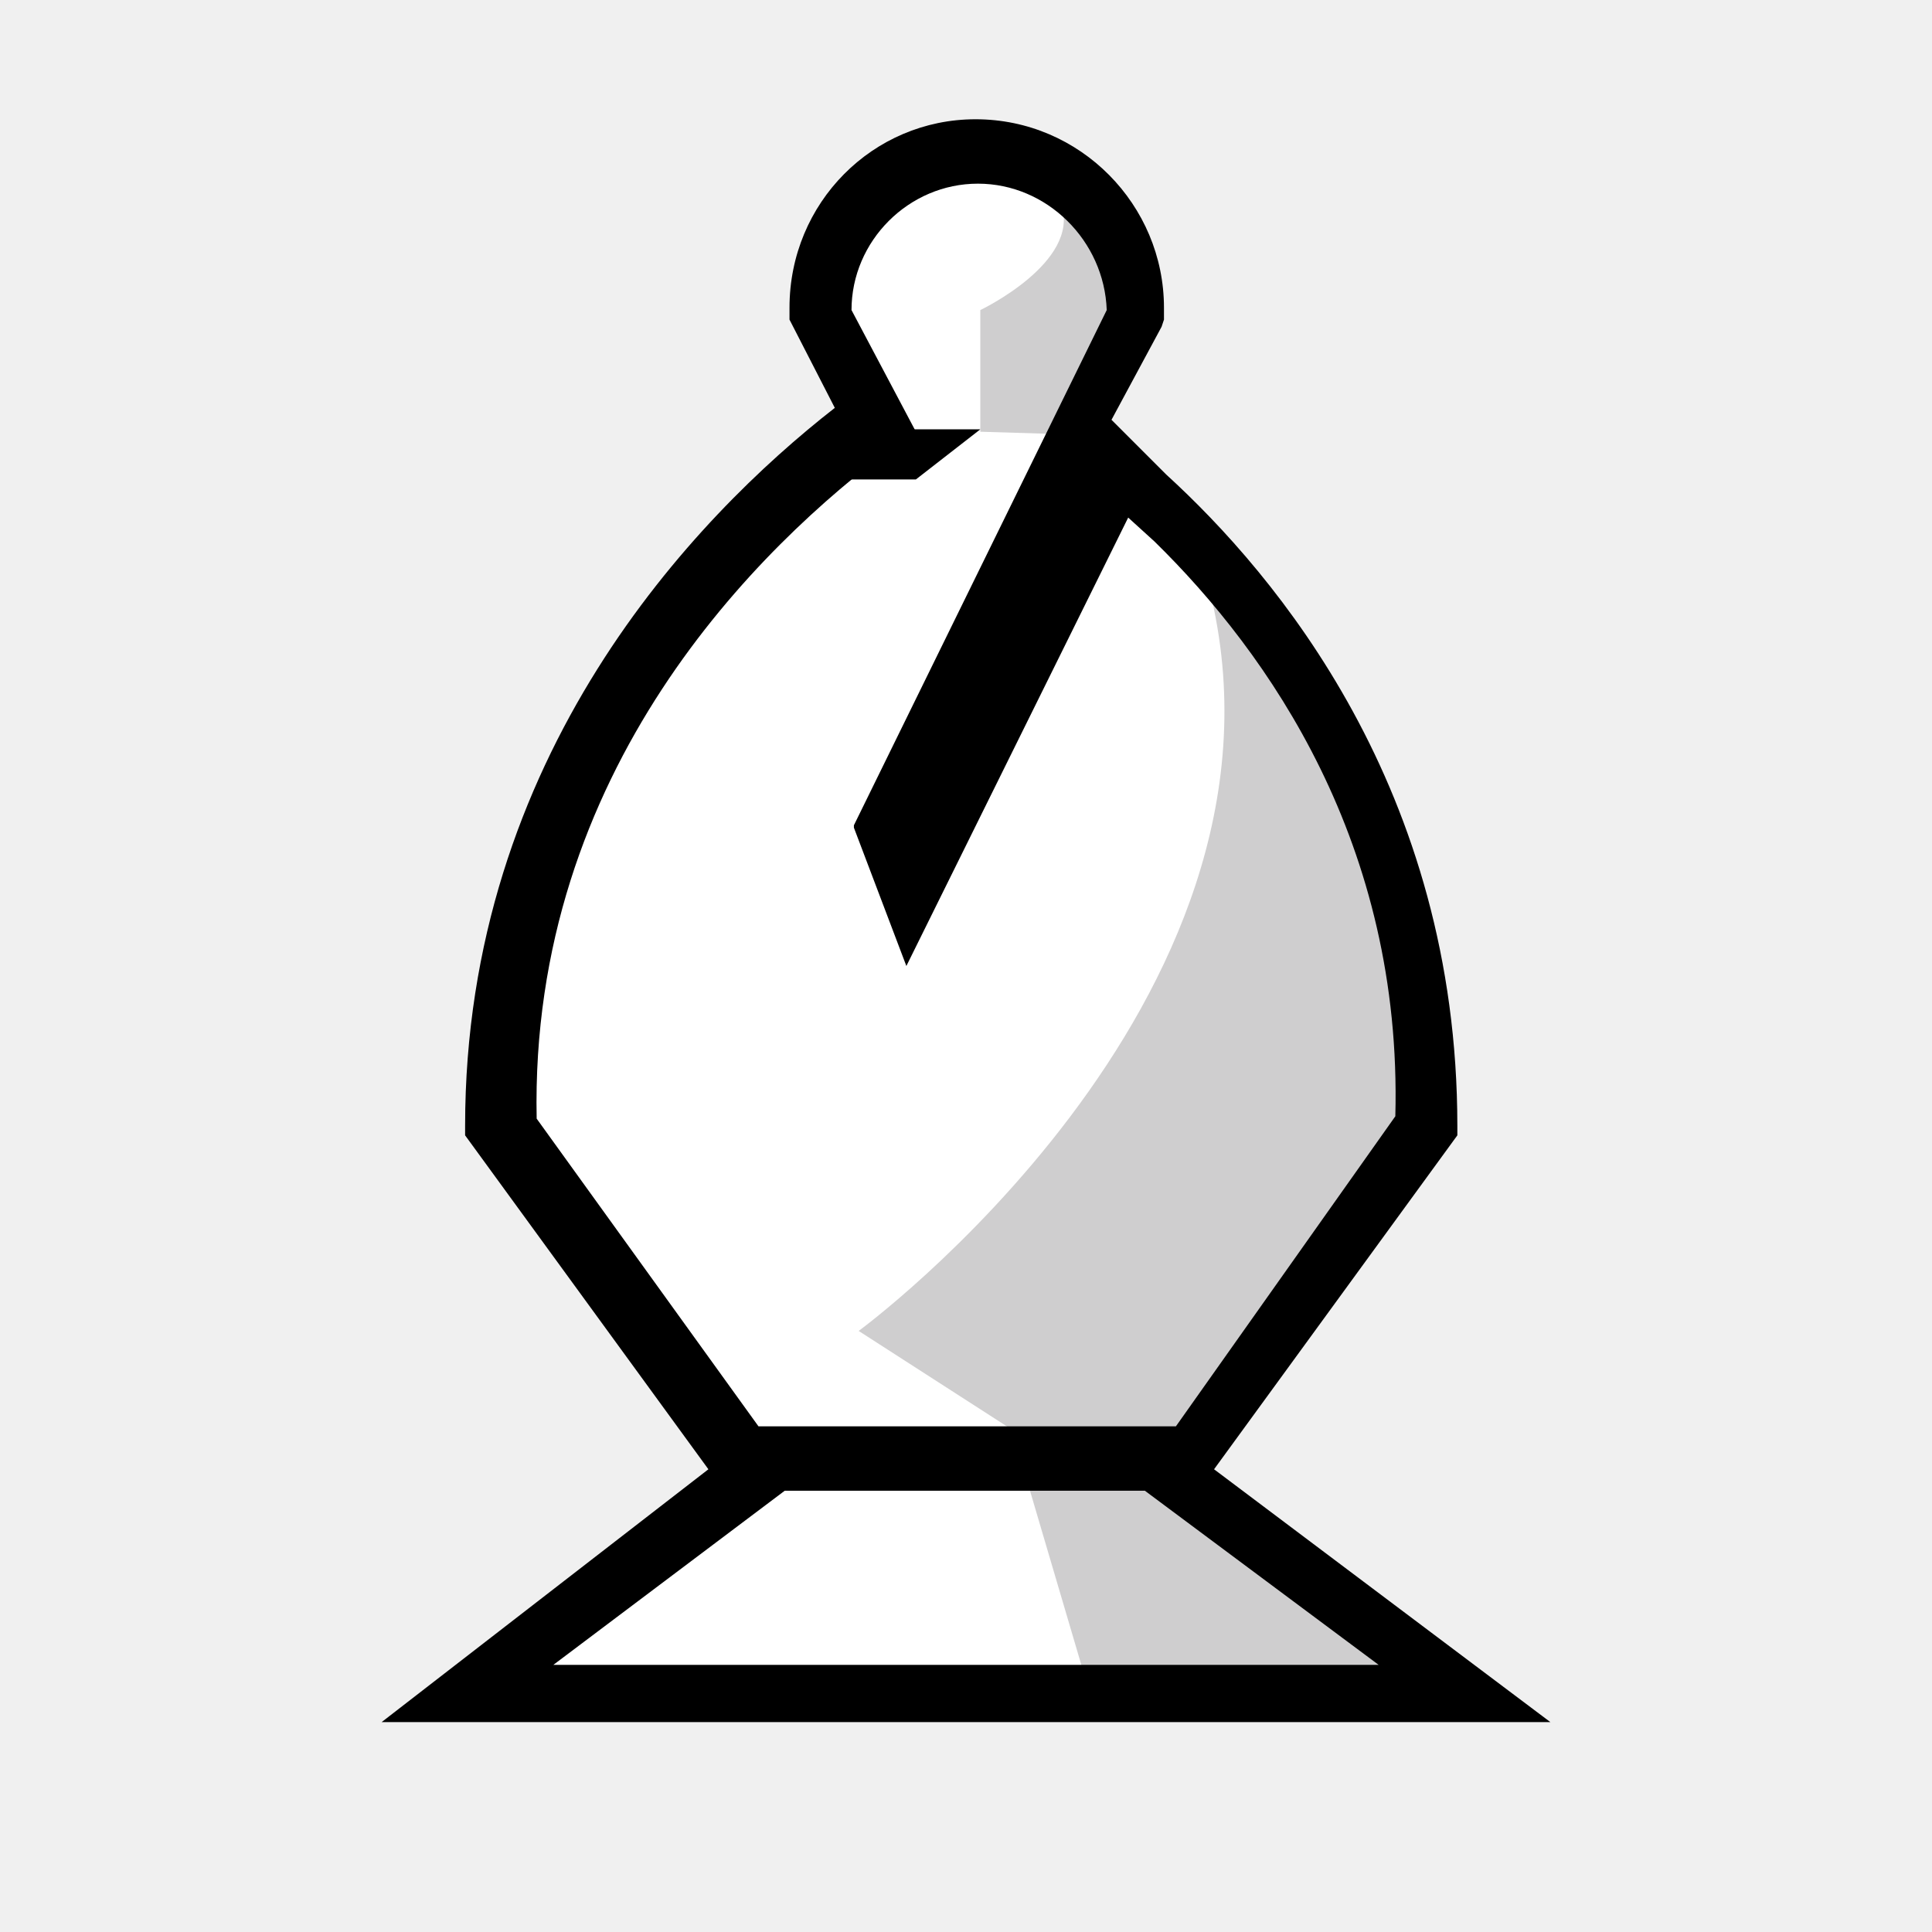
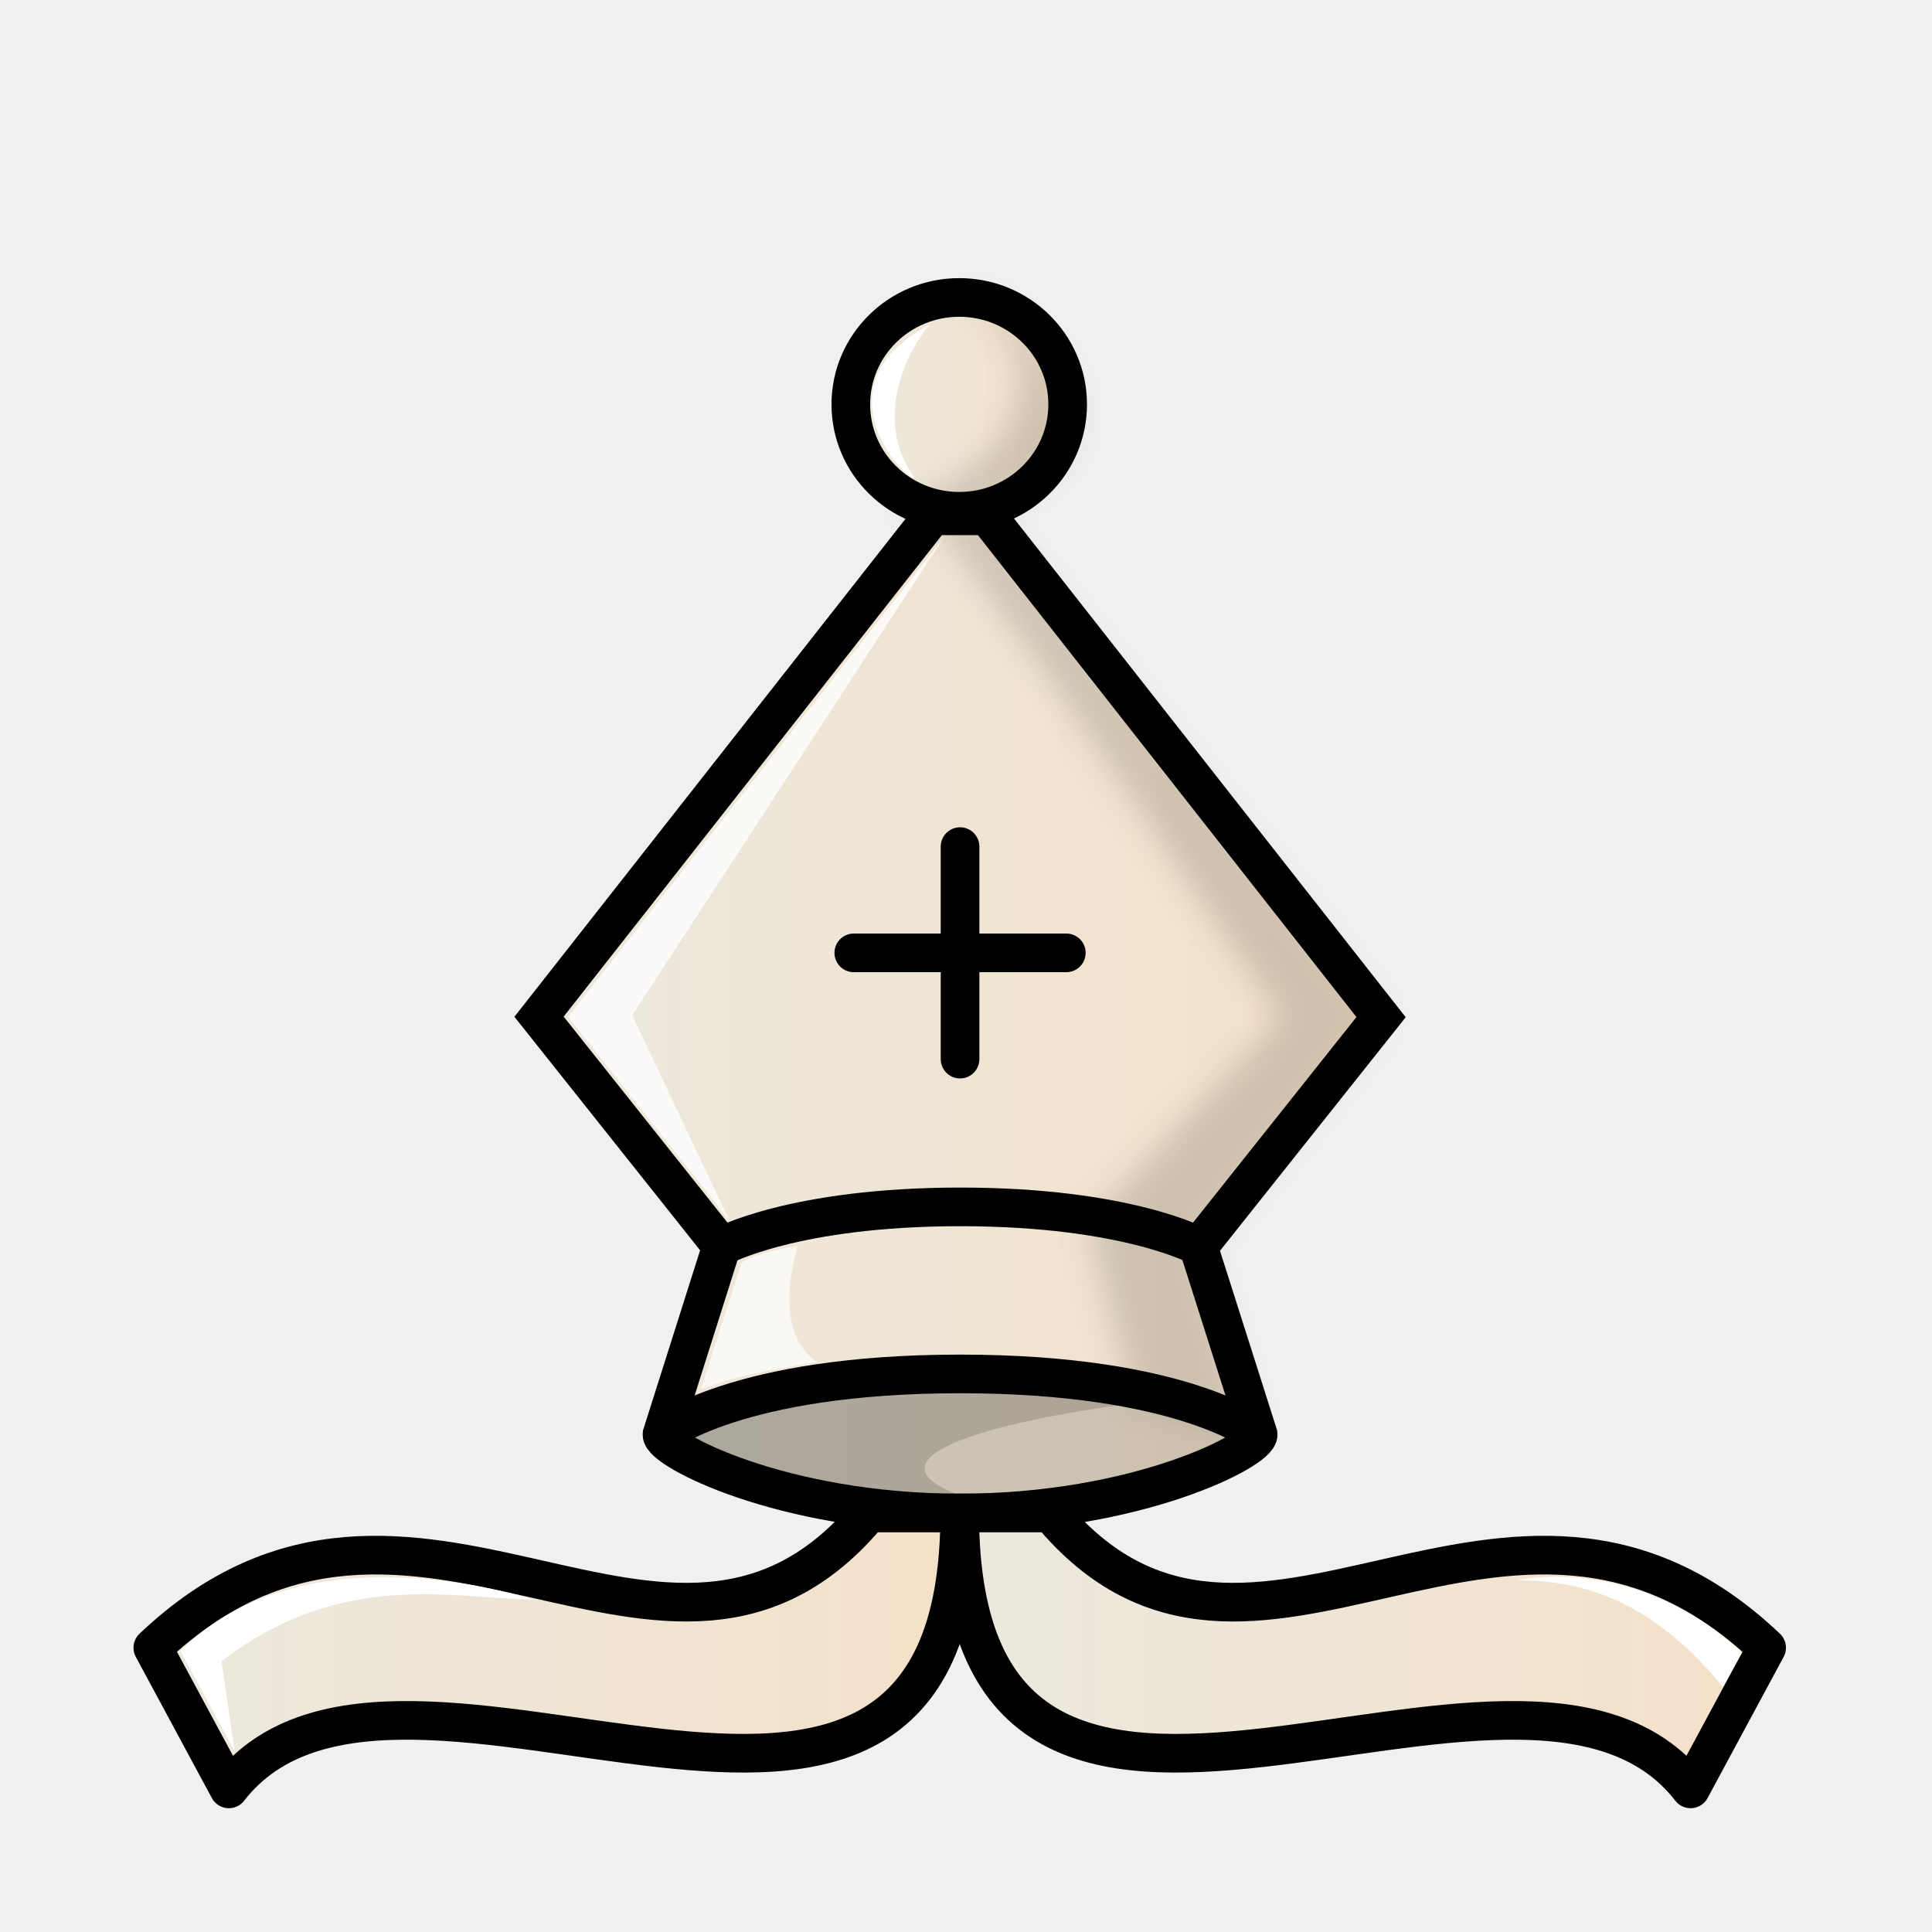
- <svg xmlns="http://www.w3.org/2000/svg" viewBox="0 0 81 81">
-   <path d="M0 0h81v81H0z" style="fill:none" />
-   <path d="m61.4 71-11.9-9.1 10.6-14.6c0-11-4.9-19.9-11.9-26.3l-1.7-.8-7.9 14.3-1.5-1.6 7.8-14.7 2.7-5.1v-.2c0-3.6-2.9-6.6-6.6-6.6-3.6 0-6.6 2.9-6.6 6.6v.2l2.3 4.4C28 24.1 20.9 34.1 20.9 47.3l10.6 14.6L19.6 71h41.8z" style="fill:#fff" />
-   <path d="M45.6 70.7H60l-10.4-9.5h-6.8zm5.2-45.6C54.7 42.1 36 55.8 36 55.8l7.3 4.7h7.4l10.2-13.2-1.5-8.6-3.6-8.3-2.6-4.4-2.4-.9zM44.5 8.6c.8 2.4-3.4 4.4-3.4 4.4v5.1l3.3.1 3-4.3-.3-3.4L45 8.6h-.5z" style="fill:#cfcecf" />
-   <path d="M65 72.2 50.9 61.6l10.2-14v-.4c0-14.1-7.6-23.1-12.2-27.3l-2.3-2.3 2.1-3.9.1-.3v-.5c0-4.3-3.5-7.9-7.9-7.9-4.3 0-7.8 3.5-7.8 7.9v.5l1.9 3.7c-5.9 4.6-15.5 14.6-15.5 30.1v.4l10.2 14L16 72.2h49zM22.5 46.9c-.3-14.6 9.3-24 15-28.2l.9-.6-2.7-5.1c0-2.9 2.4-5.3 5.3-5.3s5.3 2.4 5.4 5.3L35.8 34.6v.1l2.2 5.8 9.3-18.8 1.1 1c4.8 4.7 10.4 12.7 10.1 24.1l-9.2 13H31.8l-9.3-12.9zm10.4 15.6H48l9.8 7.3H23.2l9.7-7.3z" />
-   <path d="M36.2 18h4.9l-2.7 2.1h-3.8" />
+ <svg xmlns="http://www.w3.org/2000/svg" xmlns:xlink="http://www.w3.org/1999/xlink" width="50mm" height="50mm" fill-rule="evenodd" clip-rule="evenodd" image-rendering="optimizeQuality" shape-rendering="geometricPrecision" text-rendering="geometricPrecision" viewBox="0 0 50 50">
+   <defs>
+     <linearGradient id="a" x1="9.241" x2="40.761" y1="27.266" y2="27.266" gradientTransform="matrix(.98495 0 0 .98605 .376 .641)" gradientUnits="userSpaceOnUse">
+       <stop offset="0" stop-color="#ece9df" />
+       <stop offset="1" stop-color="#f4e0c8" />
+     </linearGradient>
+     <linearGradient xlink:href="#a" id="b" x1="14.558" x2="35.921" y1="25.93" y2="25.93" gradientTransform="matrix(1.0739 0 0 1.0269 -2.26 -.38)" gradientUnits="userSpaceOnUse" />
+     <linearGradient xlink:href="#a" id="c" x1="21.347" x2="29.141" y1="10.312" y2="10.312" gradientTransform="matrix(.83475 0 0 .90883 3.752 1.094)" gradientUnits="userSpaceOnUse" />
+     <linearGradient xlink:href="#a" id="f" x1="5.612" x2="25.919" y1="42.295" y2="42.295" gradientTransform="matrix(1.0856 0 0 .94062 -2.555 2.413)" gradientUnits="userSpaceOnUse" />
+     <linearGradient xlink:href="#a" id="h" x1="24.848" x2="45.155" y1="42.295" y2="42.295" gradientTransform="matrix(1.0856 0 0 .94062 -2.555 2.413)" gradientUnits="userSpaceOnUse" />
+     <linearGradient xlink:href="#a" id="g" x1="5.612" x2="25.919" y1="42.295" y2="42.295" gradientTransform="matrix(1.0856 0 0 .94062 -2.716 2.942)" gradientUnits="userSpaceOnUse" />
+     <linearGradient xlink:href="#a" id="i" x1="24.848" x2="45.155" y1="42.295" y2="42.295" gradientTransform="matrix(1.0856 0 0 .94062 -2.716 2.942)" gradientUnits="userSpaceOnUse" />
+     <filter id="d" width="1.162" height="1.068" x="-.081" y="-.034" color-interpolation-filters="sRGB">
+       <feGaussianBlur stdDeviation=".407" />
+     </filter>
+     <filter id="j" width="1" height="1" x="0" y="0" color-interpolation-filters="sRGB">
+       <feGaussianBlur />
+     </filter>
+     <filter id="e" width="1.162" height="1.068" x="-.081" y="-.034" color-interpolation-filters="sRGB">
+       <feGaussianBlur stdDeviation=".407" />
+     </filter>
+   </defs>
+   <path fill="url(#b)" d="m31.016 32.267 4.726-5.943-10.19-12.975h-.7v-.01h-.712L13.95 26.312l4.726 5.943-1.543 4.867c-.03.386 3.095 2.034 7.713 2.034s7.745-1.648 7.714-2.034z" style="clip-rule:evenodd;fill-rule:evenodd;fill:url(#b);shape-rendering:geometricPrecision;stroke-linecap:round;stroke:#000" />
+   <path fill="url(#c)" stroke-linejoin="round" d="M24.826 7.698c-1.55 0-2.807 1.239-2.807 2.767s1.257 2.767 2.807 2.767 2.805-1.239 2.805-2.767c0-1.528-1.255-2.767-2.805-2.767z" style="clip-rule:evenodd;fill-rule:evenodd;fill:url(#c);shape-rendering:geometricPrecision;stroke-linecap:round;stroke-width:1;stroke:#000" />
+   <path fill="none" stroke-linejoin="round" d="M22.096 24.66h5.5m-2.75-2.75v5.5" style="clip-rule:evenodd;fill-rule:evenodd;shape-rendering:geometricPrecision;stroke-linecap:round;stroke:#000" />
+   <path d="M-549.75-422.16c3.412 1.813.501 4.931-1.526 5.206.462.197.978.31 1.526.31 5.528-1.76 1.318-5.644 0-5.516zm-.688 5.518c3.092 4.115 5.848 8.46 8.724 12.71l-4.806 5.199 1.09 4.422 3 .863-1.354-4.67 4.573-5.815-9.86-12.698h-.678v-.01z" filter="url(#d)" opacity=".25" style="clip-rule:evenodd;fill-rule:evenodd;filter:url(#e);mix-blend-mode:normal;opacity:.15;shape-rendering:geometricPrecision" transform="matrix(1.0334 0 0 1.0218 592.95 439.08)" />
+   <path d="M26.073 35.618c-3.087.012-6.397.504-8.369 1.768 2.182 1.501 5.798 1.826 8.885 1.77-7.14-1.445 2.03-2.966 4.844-3.001-1.522-.368-3.71-.544-5.36-.537z" opacity=".2" style="clip-rule:evenodd;fill-rule:evenodd;opacity:.15;shape-rendering:geometricPrecision" />
+   <path fill="none" stroke="#000" d="M17.134 37.123s1.925-1.566 7.714-1.566 7.713 1.566 7.713 1.566M18.676 32.256s1.863-1.021 6.175-1.022c4.312 0 6.175 1.022 6.175 1.022" style="clip-rule:evenodd;fill-rule:evenodd;shape-rendering:geometricPrecision" />
+   <path fill="#fff" d="M18.872 31.579s.003.008 0 0l-4.17-5.259 9.735-12.43-8.076 12.384z" opacity=".9" style="clip-rule:evenodd;fill-rule:evenodd;image-rendering:optimizeQuality;opacity:.8;shape-rendering:geometricPrecision" />
+   <path d="M25 39.156c-5.617 0-7.296-1.77-7.296-1.77s1.679-1.77 7.296-1.77 7.296 1.77 7.296 1.77-1.679 1.77-7.296 1.77z" opacity=".2" style="clip-rule:evenodd;fill-rule:evenodd;opacity:.15;shape-rendering:geometricPrecision" />
+   <path fill="url(#f)" stroke-linecap="round" d="M22.488 39.156c-5.193 6.258-11.79-2.915-18.533 3.487l1.968 3.653c4.398-5.672 18.915 5.213 18.915-7.14z" style="clip-rule:evenodd;fill-rule:evenodd;fill:url(#g);shape-rendering:geometricPrecision;stroke-linejoin:round;stroke:#000" />
+   <path fill="url(#h)" stroke-linecap="round" d="M27.188 39.156c5.193 6.258 11.79-2.915 18.532 3.487l-1.968 3.653c-4.398-5.672-18.915 5.213-18.915-7.14z" style="clip-rule:evenodd;fill-rule:evenodd;fill:url(#i);shape-rendering:geometricPrecision;stroke-linejoin:round;stroke:#000" />
+   <path d="m4.672 42.735 1.404 2.59-.346-2.333c3.12-2.388 5.957-1.62 8.04-1.599 0 0-5.851-1.955-9.098 1.342zM45.08 42.769l-.49.889c-1.905-2.325-3.739-2.756-5.319-2.76 0 0 3.018-.718 5.809 1.871zM23.672 12.366c-.25.066-2.603-2.42.418-3.975-.09-.01-1.758 2.142-.418 3.975z" style="clip-rule:evenodd;fill-rule:evenodd;fill:#fff;image-rendering:optimizeQuality;shape-rendering:geometricPrecision" />
+   <path fill="#fff" d="m603.76-67.566 1.05-3.309s.37-.256 1.454-.433c0 0-.745 2.224.508 3.042-2.154.336-2.536.554-3.012.7z" filter="url(#j)" opacity=".7" transform="matrix(1.0007 0 0 .98931 -586.04 102.79)" />
</svg>
